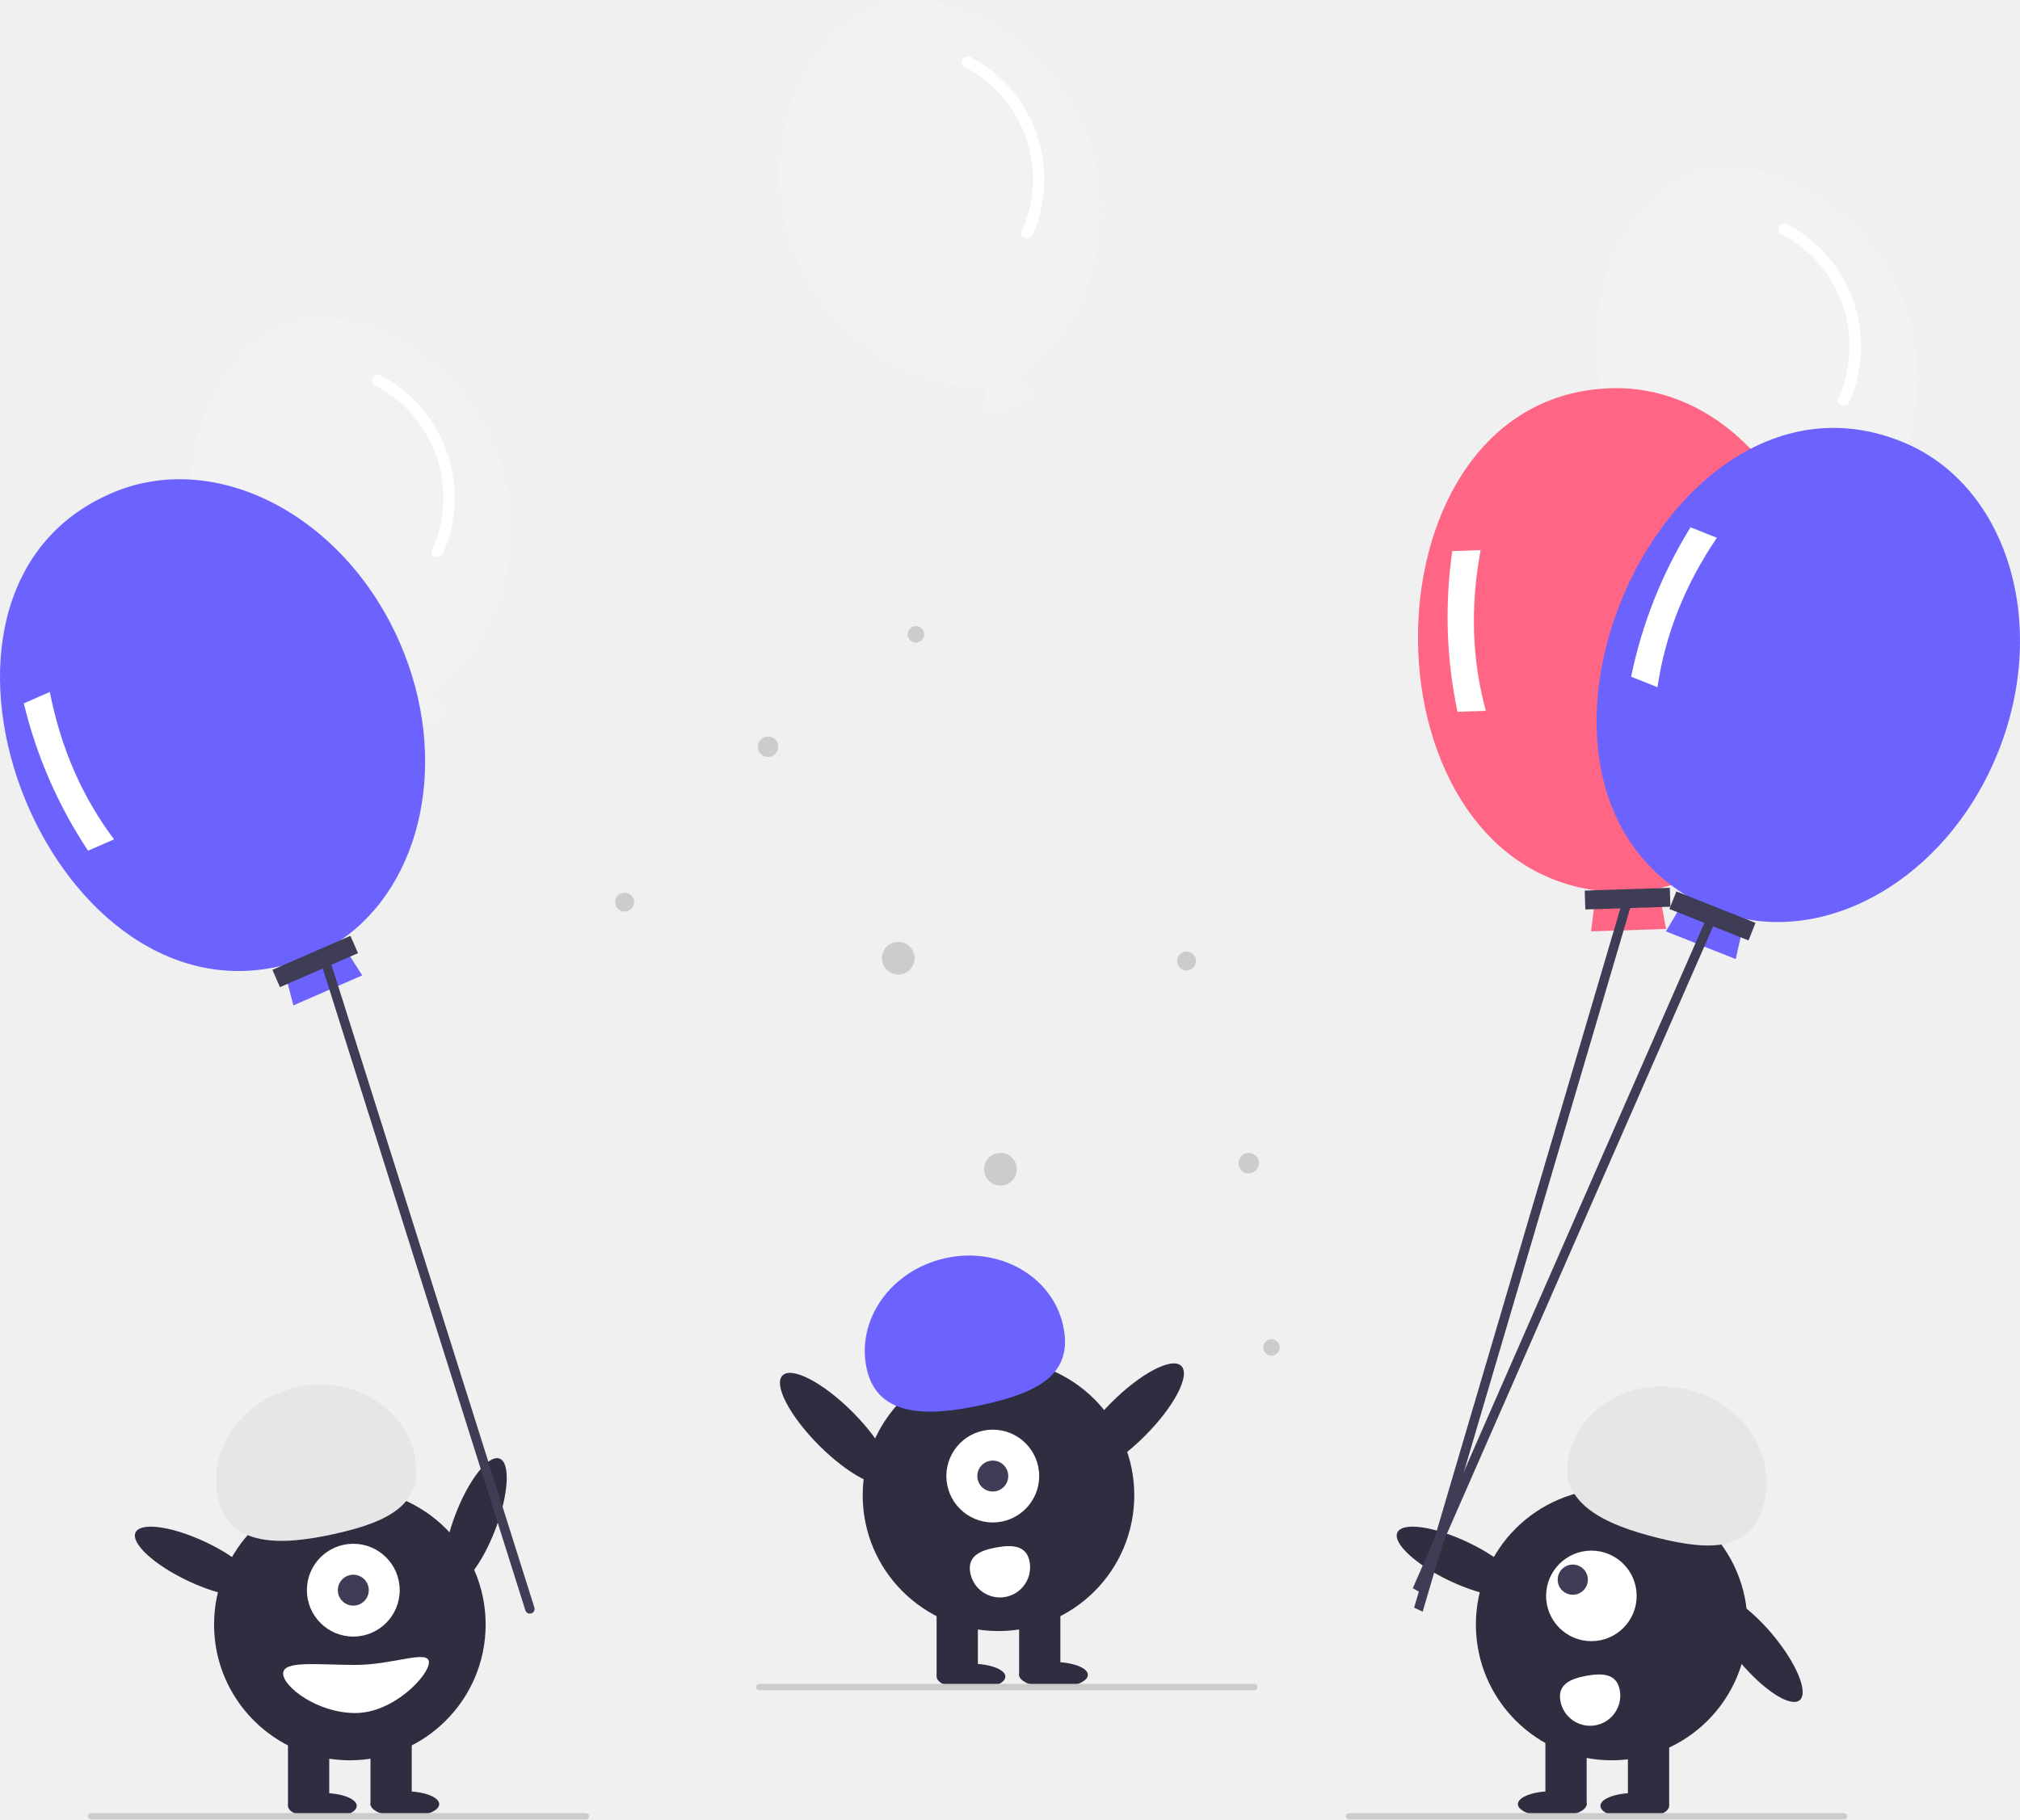
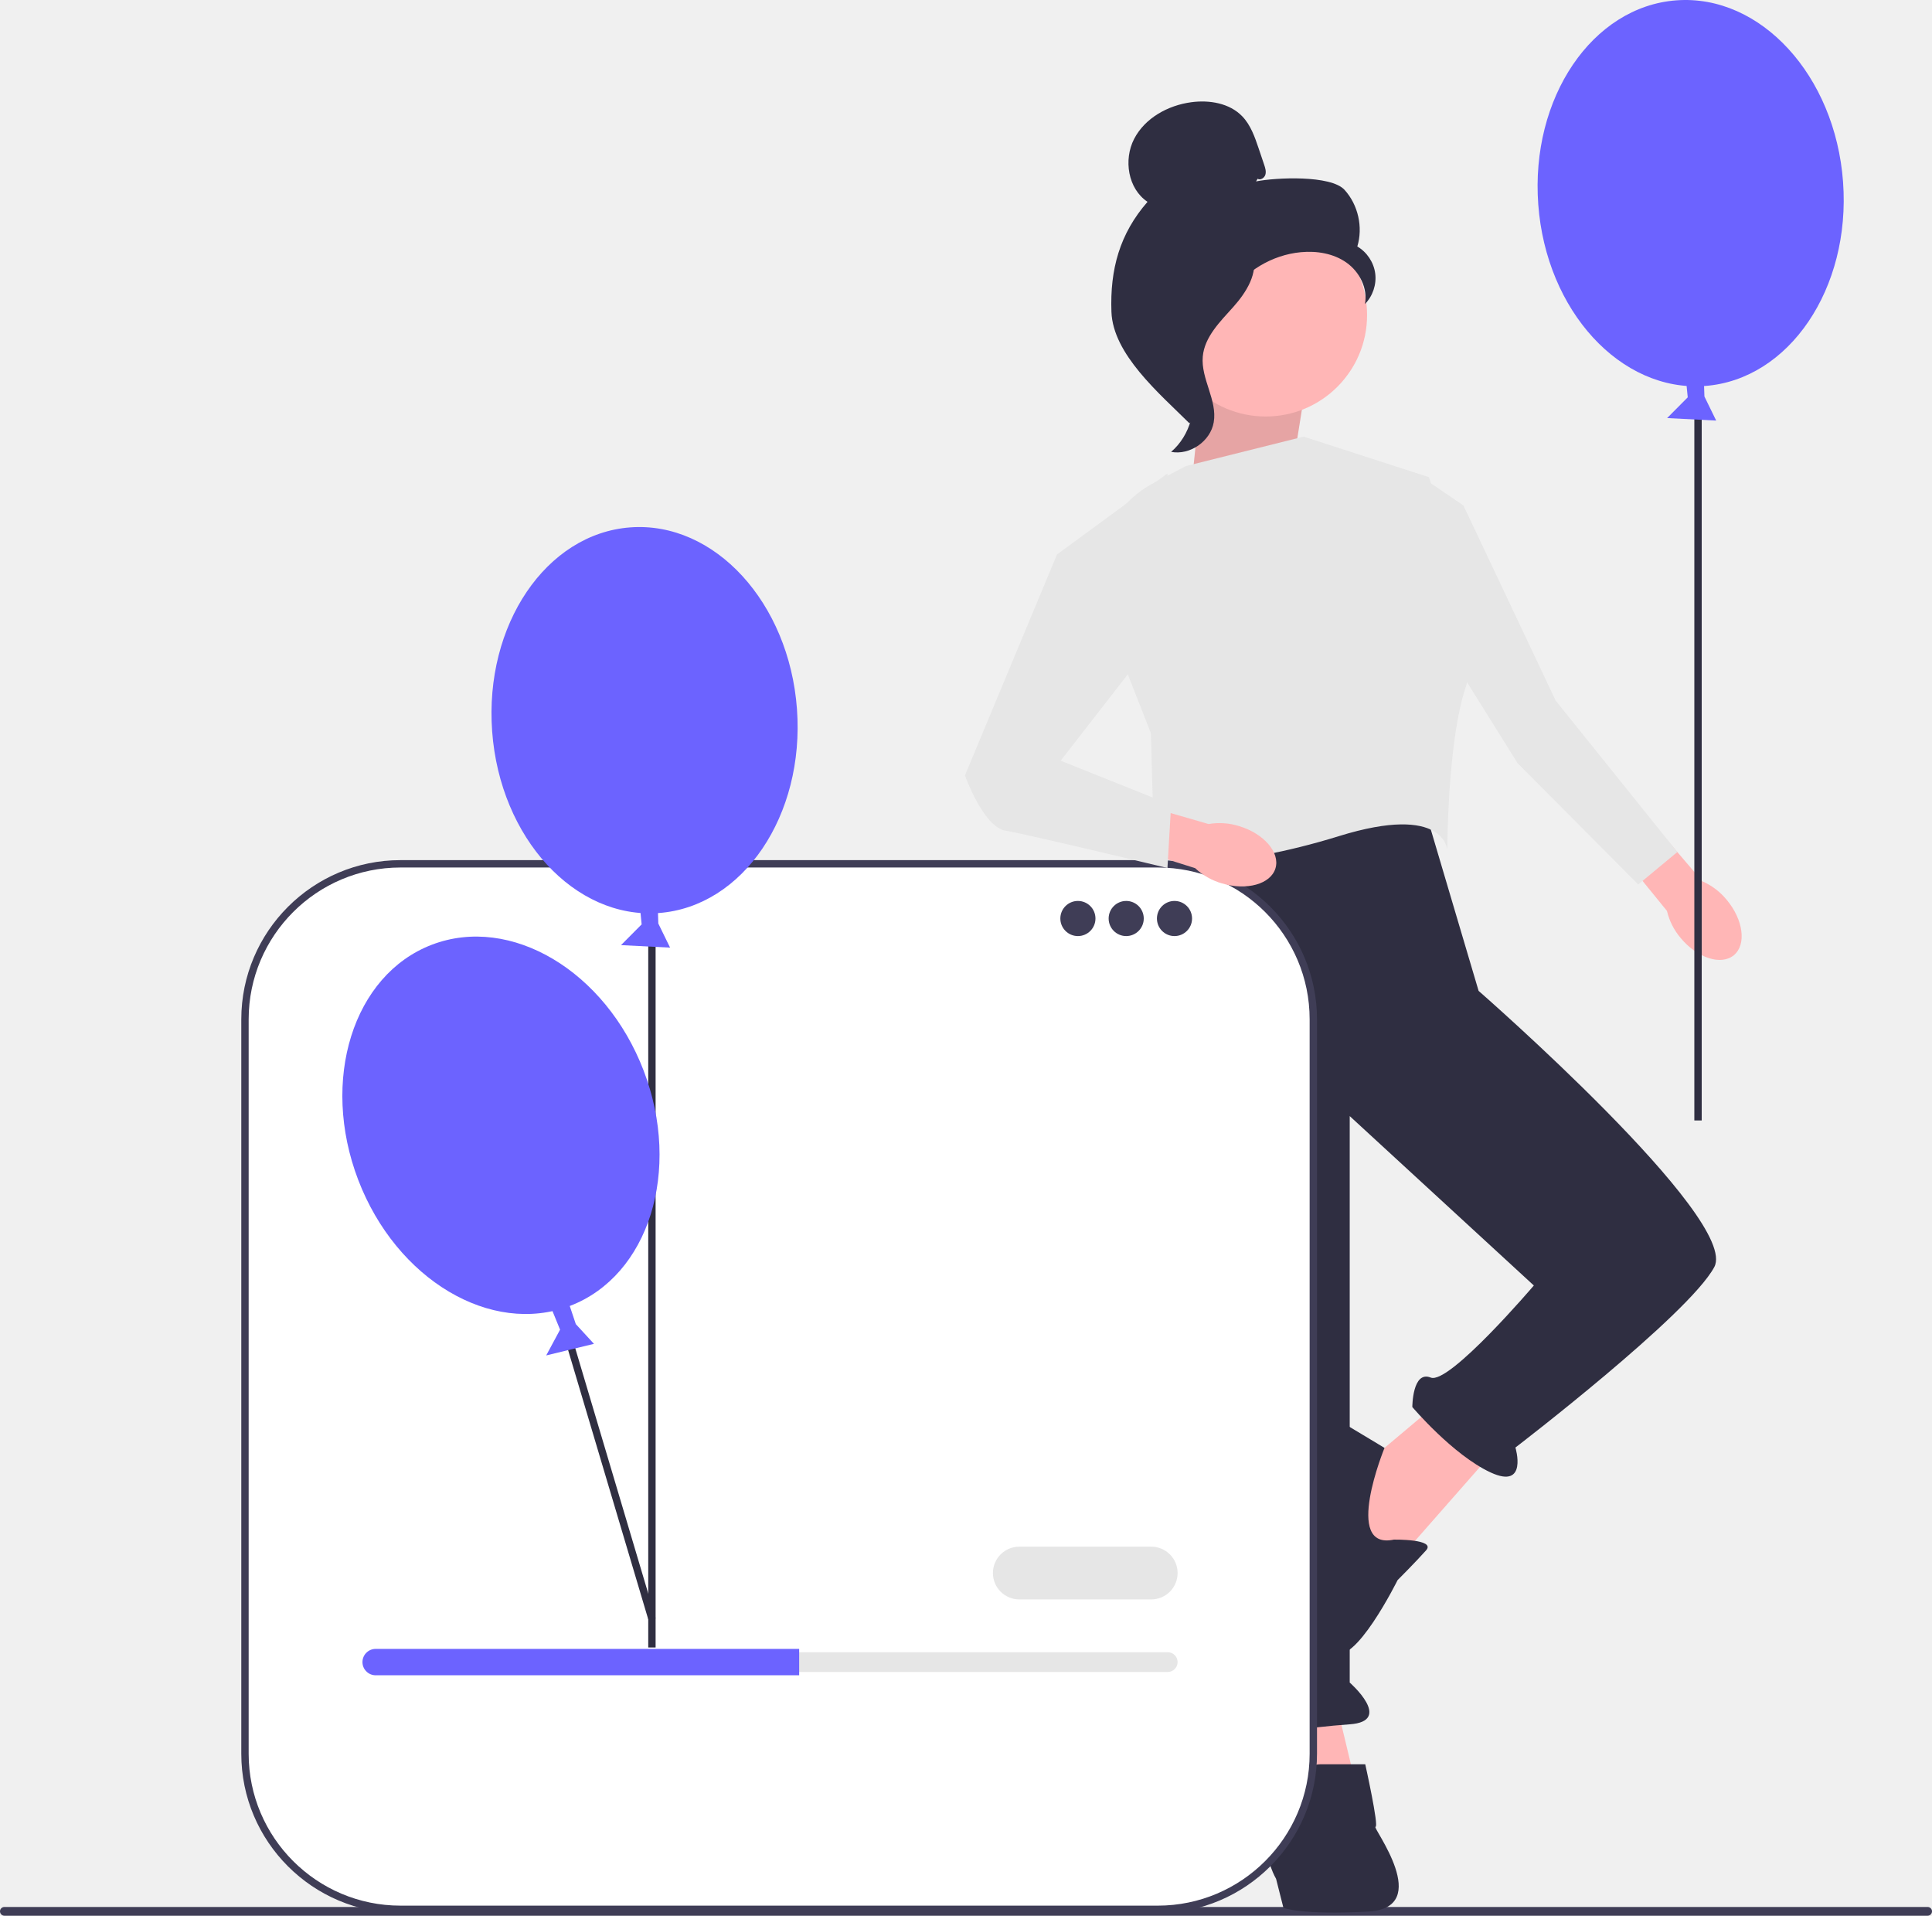
- <svg xmlns="http://www.w3.org/2000/svg" id="b799fbe1-7cb7-4635-8884-b814a9e7e215" data-name="Layer 1" width="640.657" height="577.179" viewBox="0 0 640.657 577.179">
-   <path d="M438.404,307.821c-11.016-32.93-45.035-51.231-67.414-43.745s-38.538,42.574-27.522,75.504c10.197,30.48,41.094,48.077,62.349,44.937a2.411,2.411,0,0,0-.297.864l-.65,5.421a2.442,2.442,0,0,0,3.248,2.589l10.949-3.926a2.442,2.442,0,0,0,.863-4.063l-3.947-3.773a2.417,2.417,0,0,0-.462-.332C434.48,371.081,448.623,338.368,438.404,307.821Z" transform="translate(-279.6714 -161.4106)" fill="#f2f2f2" />
-   <path d="M398.524,283.594a40.17,40.17,0,0,1,18.177,52.252c-.947,2.157,2.537,3.291,3.478,1.148A43.923,43.923,0,0,0,400.556,280.546C398.49,279.451,396.443,282.491,398.524,283.594Z" transform="translate(-279.6714 -161.4106)" fill="#fff" />
-   <path d="M884.404,259.821c-11.016-32.93-45.035-51.231-67.414-43.745s-38.538,42.574-27.522,75.504c10.197,30.48,41.094,48.077,62.349,44.937a2.411,2.411,0,0,0-.297.864l-.65,5.421a2.442,2.442,0,0,0,3.248,2.589l10.949-3.926a2.442,2.442,0,0,0,.863-4.063l-3.947-3.773a2.417,2.417,0,0,0-.462-.332C880.48,323.081,894.623,290.368,884.404,259.821Z" transform="translate(-279.6714 -161.4106)" fill="#f2f2f2" />
-   <path d="M844.524,235.594a40.17,40.17,0,0,1,18.177,52.252c-.947,2.157,2.537,3.291,3.478,1.148A43.923,43.923,0,0,0,846.556,232.546C844.49,231.451,842.443,234.491,844.524,235.594Z" transform="translate(-279.6714 -161.4106)" fill="#fff" />
-   <path d="M625.404,206.821c-11.016-32.93-45.035-51.231-67.414-43.745s-38.538,42.574-27.522,75.504c10.197,30.48,41.094,48.077,62.349,44.937a2.411,2.411,0,0,0-.297.864l-.65,5.421a2.442,2.442,0,0,0,3.248,2.589l10.949-3.926a2.442,2.442,0,0,0,.863-4.063l-3.947-3.773a2.417,2.417,0,0,0-.462-.332C621.48,270.081,635.623,237.368,625.404,206.821Z" transform="translate(-279.6714 -161.4106)" fill="#f2f2f2" />
-   <path d="M585.524,182.594a40.17,40.17,0,0,1,18.177,52.252c-.947,2.157,2.537,3.291,3.478,1.148A43.923,43.923,0,0,0,587.556,179.546C585.49,178.451,583.443,181.491,585.524,182.594Z" transform="translate(-279.6714 -161.4106)" fill="#fff" />
-   <circle cx="290.482" cy="201.238" r="2.624" fill="#ccc" />
-   <circle cx="284.889" cy="303.957" r="5.185" fill="#ccc" />
-   <circle cx="198.093" cy="286.182" r="2.996" fill="#ccc" />
-   <circle cx="243.606" cy="236.88" r="3.244" fill="#ccc" />
-   <circle cx="403.25" cy="427.447" r="2.624" fill="#ccc" />
-   <circle cx="317.301" cy="370.922" r="5.185" fill="#ccc" />
-   <circle cx="376.339" cy="304.862" r="2.996" fill="#ccc" />
-   <circle cx="396.04" cy="369.002" r="3.244" fill="#ccc" />
-   <ellipse cx="836.635" cy="684.242" rx="6.76" ry="21.534" transform="translate(-523.772 535.2876) rotate(-39.93837)" fill="#2f2e41" />
-   <circle cx="511.156" cy="515.353" r="43.067" fill="#2f2e41" />
-   <rect x="516.301" y="549.153" width="13.084" height="23.442" fill="#2f2e41" />
-   <rect x="490.134" y="549.153" width="13.084" height="23.442" fill="#2f2e41" />
-   <ellipse cx="518.482" cy="572.867" rx="10.903" ry="4.089" fill="#2f2e41" />
-   <ellipse cx="492.315" cy="572.322" rx="10.903" ry="4.089" fill="#2f2e41" />
-   <path d="M777.305,622.627c3.846-15.487,20.821-24.601,37.915-20.356s27.834,20.24,23.989,35.727-16.604,15.537-33.698,11.292S773.459,638.114,777.305,622.627Z" transform="translate(-279.6714 -161.4106)" fill="#e6e6e6" />
-   <ellipse cx="742.32" cy="656.78" rx="6.76" ry="21.534" transform="translate(-448.8766 884.6265) rotate(-64.62574)" fill="#2f2e41" />
-   <circle cx="504.718" cy="506.266" r="14.359" fill="#fff" />
-   <circle cx="498.816" cy="501.119" r="4.786" fill="#3f3d56" />
-   <path d="M793.397,697.591a9.572,9.572,0,0,1-18.835,3.429h0l-.003-.018c-.942-5.202,3.08-7.043,8.283-7.985S792.455,692.389,793.397,697.591Z" transform="translate(-279.6714 -161.4106)" fill="#fff" />
-   <ellipse cx="430.438" cy="644.241" rx="21.534" ry="6.76" transform="translate(-604.694 654.8872) rotate(-69.08217)" fill="#2f2e41" />
-   <circle cx="110.959" cy="515.353" r="43.067" fill="#2f2e41" />
-   <rect x="91.334" y="549.153" width="13.084" height="23.442" fill="#2f2e41" />
-   <rect x="117.501" y="549.153" width="13.084" height="23.442" fill="#2f2e41" />
-   <ellipse cx="102.237" cy="572.867" rx="10.903" ry="4.089" fill="#2f2e41" />
-   <ellipse cx="128.404" cy="572.322" rx="10.903" ry="4.089" fill="#2f2e41" />
-   <circle cx="112.049" cy="504.45" r="14.719" fill="#fff" />
-   <circle cx="112.049" cy="504.45" r="4.906" fill="#3f3d56" />
-   <path d="M348.854,636.712c-3.477-15.574,7.639-31.31,24.829-35.149s33.944,5.675,37.422,21.249-7.915,21.318-25.105,25.156S352.331,652.286,348.854,636.712Z" transform="translate(-279.6714 -161.4106)" fill="#e6e6e6" />
-   <ellipse cx="342.122" cy="656.78" rx="6.76" ry="21.534" transform="translate(-677.5776 523.0371) rotate(-64.62574)" fill="#2f2e41" />
-   <path d="M369.476,692.3c0,4.215,10.853,12.539,22.897,12.539s23.335-11.867,23.335-16.082-11.292.818-23.335.818S369.476,688.085,369.476,692.3Z" transform="translate(-279.6714 -161.4106)" fill="#fff" />
-   <circle cx="316.678" cy="474.353" r="43.067" fill="#2f2e41" />
-   <rect x="297.053" y="508.153" width="13.084" height="23.442" fill="#2f2e41" />
-   <rect x="323.22" y="508.153" width="13.084" height="23.442" fill="#2f2e41" />
-   <ellipse cx="307.956" cy="531.867" rx="10.903" ry="4.089" fill="#2f2e41" />
-   <ellipse cx="334.123" cy="531.322" rx="10.903" ry="4.089" fill="#2f2e41" />
-   <path d="M554.573,595.712c-3.477-15.574,7.639-31.31,24.829-35.149s33.944,5.675,37.422,21.249-7.915,21.318-25.105,25.156S558.05,611.286,554.573,595.712Z" transform="translate(-279.6714 -161.4106)" fill="#6c63ff" />
-   <ellipse cx="637.453" cy="611.642" rx="23.892" ry="7.501" transform="translate(-525.455 468.8236) rotate(-45.0221)" fill="#2f2e41" />
-   <ellipse cx="544.748" cy="614.642" rx="7.501" ry="23.892" transform="translate(-554.717 403.4929) rotate(-44.9779)" fill="#2f2e41" />
-   <path d="M858.178,362.432c-1.43-44.16-31.675-79.016-67.555-77.855-79.853,2.366-81.803,148.801-4.707,159.32l-1.632,12.975,23.811-.771-2.468-12.843C836.64,436.404,859.474,402.468,858.178,362.432Z" transform="translate(-279.6714 -161.4106)" fill="#ff6584" />
-   <path d="M750.914,386.915l-8.995.291a146.494,146.494,0,0,1-1.65-50.973l8.995-.291Q744.28,362.567,750.914,386.915Z" transform="translate(-279.6714 -161.4106)" fill="#fff" />
-   <rect x="782.366" y="443.492" width="27" height="6" transform="translate(-293.7025 -135.4236) rotate(-1.85434)" fill="#3f3d56" />
-   <polygon points="451.208 511.273 448.491 510.001 515.303 283.429 518.02 284.702 451.208 511.273" fill="#3f3d56" />
-   <path d="M913.476,399.774c16.316-41.06,2.499-85.092-30.862-98.349-74.16-29.705-134.4,103.779-67.912,144.198l-6.676,11.245,22.139,8.798,2.863-12.76C864.201,459,898.683,436.999,913.476,399.774Z" transform="translate(-279.6714 -161.4106)" fill="#6c63ff" />
-   <path d="M805.355,379.406l-8.364-3.324a146.494,146.494,0,0,1,18.834-47.395l8.364,3.324Q808.991,354.434,805.355,379.406Z" transform="translate(-279.6714 -161.4106)" fill="#fff" />
-   <rect x="819.789" y="438.474" width="6" height="27" transform="translate(-180.7564 888.2823) rotate(-68.32812)" fill="#3f3d56" />
-   <polygon points="450.68 505.309 448.073 503.825 541.351 290.957 543.958 292.44 450.68 505.309" fill="#3f3d56" />
-   <path d="M406.464,365.285c-17.653-40.503-58.641-61.71-91.55-47.367-73.322,31.718-21.001,168.501,54.522,149.774l3.28,12.66,21.839-9.518-7.041-11.02C413.797,441.979,422.468,402.006,406.464,365.285Z" transform="translate(-279.6714 -161.4106)" fill="#6c63ff" />
-   <path d="M315.849,427.687l-8.25,3.596a146.494,146.494,0,0,1-20.377-46.752l8.25-3.596Q300.684,407.516,315.849,427.687Z" transform="translate(-279.6714 -161.4106)" fill="#fff" />
-   <rect x="366.14" y="463.426" width="27" height="6" transform="translate(-434.4103 29.11894) rotate(-23.54967)" fill="#3f3d56" />
-   <path d="M448.083,673.263h0a1.5,1.5,0,0,1-1.817-1.095L381.059,465.552l2.912-.722,65.207,206.616A1.5,1.5,0,0,1,448.083,673.263Z" transform="translate(-279.6714 -161.4106)" fill="#3f3d56" />
-   <path d="M465.51,738.589h-157a1,1,0,0,1,0-2h157a1,1,0,0,1,0,2Z" transform="translate(-279.6714 -161.4106)" fill="#ccc" />
-   <path d="M864.51,738.589h-157a1,1,0,0,1,0-2h157a1,1,0,0,1,0,2Z" transform="translate(-279.6714 -161.4106)" fill="#ccc" />
-   <path d="M677.51,697.589h-157a1,1,0,0,1,0-2h157a1,1,0,0,1,0,2Z" transform="translate(-279.6714 -161.4106)" fill="#ccc" />
-   <circle cx="314.866" cy="468.25" r="14.719" fill="#fff" />
-   <circle cx="314.866" cy="468.25" r="4.906" fill="#3f3d56" />
-   <path d="M606.222,656.883a9.572,9.572,0,0,1-18.835,3.429h0l-.003-.018c-.942-5.202,3.08-7.043,8.283-7.985S605.281,651.681,606.222,656.883Z" transform="translate(-279.6714 -161.4106)" fill="#fff" />
+ <svg xmlns="http://www.w3.org/2000/svg" id="uuid-06d7c60e-cec3-470e-a0f3-4466ec57a5b7" width="524.67" height="520.188" viewBox="0 0 524.67 520.188">
+   <path d="M524.67,518.998c0,.66-.53,1.19-1.19,1.19H1.19c-.66,0-1.19-.53-1.19-1.19s.53-1.19,1.19-1.19H523.48c.66,0,1.19,.53,1.19,1.19Z" fill="#3f3d56" />
+   <polygon points="362.542 461.059 368.542 486.059 350.542 491.059 346.542 464.059 362.542 461.059" fill="#ffb6b6" />
+   <polygon points="391.542 380.059 372.542 396.059 360.542 415.059 377.542 426.059 406.542 393.059 391.542 380.059" fill="#ffb6b6" />
+   <path d="M385.542,215.059l16,54s71,62,64,75c-7,13-54,49-54,49,0,0,3.488,11.512-6.756,6.756-10.244-4.756-21.244-17.756-21.244-17.756,0,0,0-10,5-8,5,2,28-25,28-25l-50-46v153.815s12,10.492,0,11.339c-12,.846-23,2.846-23,2.846,0,0-14-5-9-10l-15-82-11-100,8-52,69-12Z" fill="#2f2e41" />
+   <path d="M353.542,483.059s1-4,5-4h12.217s3.783,17,2.783,17,16,22-2,23c-18,1-23-1-23-1l-2-7.894s-3-5.106-2-9.106,9-18,9-18Z" fill="#2f2e41" />
+   <path d="M378.542,418.059s11.486-.181,8.743,2.909c-2.743,3.091-7.743,8.091-7.743,8.091,0,0-11.894,24-17.447,19.5-5.553-4.5-14.553-54.5-11.553-60.5s7-6,7-6l18.449,11.096s-11.449,27.904,2.551,24.904Z" fill="#2f2e41" />
+   <polygon points="350.542 130.059 354.542 105.059 327.542 94.059 323.542 132.059 350.542 130.059" fill="#ffb6b6" />
+   <polygon points="350.542 130.059 354.542 105.059 327.542 94.059 323.542 132.059 350.542 130.059" opacity=".1" />
+   <path d="M322.042,126.559l32-8,34,11s15,42,10,57c-5,15-5,44.299-5,44.299,0,0-.5-12.799-29.5-3.799-29,9-50,8-50,8l-1-36-12.562-31.977c-5.369-13.668,.418-29.186,13.426-35.999l8.636-4.524Z" fill="#e6e6e6" />
+   <g>
+     <path id="uuid-1b03a630-7e31-41b5-b302-96493ff31189" d="M468.936,244.361c4.515,5.41,5.384,12.124,1.941,14.997-3.443,2.873-9.894,.816-14.41-4.596-1.834-2.137-3.129-4.682-3.777-7.423l-18.842-23.162,9.178-7.428,19.281,22.565c2.581,1.128,4.854,2.859,6.629,5.046Z" fill="#ffb6b6" />
+     <polygon points="386.589 129.878 380.031 155.854 412.128 207.233 444.894 240.164 455.514 231.353 422.469 190.237 397.421 137.259 386.589 129.878" fill="#e6e6e6" />
+   </g>
+   <g>
+     <ellipse cx="459.129" cy="52.448" rx="41.5" ry="52.5" transform="translate(-2.61679 33.98) rotate(-4.22648)" fill="#6c63ff" />
+     <rect x="460.129" y="104.805" width="2" height="199.438" fill="#2f2e41" />
+     <polygon points="462.626 100.594 462.866 107.661 466.06 114.203 452.736 113.523 458.336 107.89 457.703 101.469 462.626 100.594" fill="#6c63ff" />
+   </g>
+   <g>
+     <circle cx="343.719" cy="85.562" r="27.534" fill="#ffb6b6" />
+     <path d="M341.521,48.545c.797,.465,1.864-.239,2.119-1.125s-.042-1.828-.337-2.702l-1.486-4.4c-1.054-3.121-2.172-6.35-4.454-8.726-3.444-3.585-8.918-4.497-13.845-3.836-6.327,.848-12.571,4.275-15.513,9.941-2.942,5.666-1.69,13.572,3.627,17.106-7.577,8.684-10.218,18.362-9.801,29.88,.417,11.517,12.968,22.117,21.153,30.23,1.828-1.108,3.49-6.301,2.484-8.187s.435-4.072-.81-5.809-2.286,1.029-1.028-.699c.794-1.09-2.305-3.598-1.125-4.251,5.71-3.156,7.609-10.273,11.195-15.723,4.325-6.574,11.728-11.025,19.562-11.764,4.316-.407,8.874,.33,12.411,2.835,3.537,2.505,5.827,6.983,5.007,11.239,2.124-2.157,3.182-5.318,2.783-8.319-.399-3.001-2.245-5.776-4.859-7.303,1.589-5.256,.228-11.302-3.461-15.37s-18.654-3.375-24.04-2.304" fill="#2f2e41" />
+     <path d="M340.685,68.641c-7.133,.77-12.284,6.949-16.633,12.656-2.507,3.289-5.133,6.921-5.07,11.056,.064,4.181,2.859,7.766,4.195,11.728,2.183,6.476,.055,14.181-5.142,18.618,5.136,.975,10.688-2.876,11.574-8.028,1.032-5.997-3.514-11.786-2.976-17.847,.474-5.34,4.683-9.45,8.26-13.443,3.578-3.993,6.938-9.291,5.292-14.394" fill="#2f2e41" />
+   </g>
+   <path d="M314.426,234.558H108.758c-23.323,0-42.23,18.907-42.23,42.23v199.433c0,23.323,18.907,42.23,42.23,42.23h205.669c23.323,0,42.23-18.907,42.23-42.23v-199.433c0-23.323-18.907-42.23-42.23-42.23Z" fill="#fff" />
+   <path d="M314.426,519.45H108.758c-23.837,0-43.23-19.393-43.23-43.229v-199.433c0-23.837,19.393-43.23,43.23-43.23h205.669c23.837,0,43.23,19.393,43.23,43.23v199.433c0,23.837-19.393,43.229-43.23,43.229ZM108.758,235.558c-22.734,0-41.23,18.496-41.23,41.23v199.433c0,22.734,18.496,41.229,41.23,41.229h205.669c22.734,0,41.23-18.495,41.23-41.229v-199.433c0-22.734-18.496-41.23-41.23-41.23H108.758Z" fill="#3f3d56" />
+   <circle cx="292.725" cy="249.408" r="4.769" fill="#3f3d56" />
+   <circle cx="305.84" cy="249.408" r="4.769" fill="#3f3d56" />
+   <circle cx="318.955" cy="249.408" r="4.769" fill="#3f3d56" />
+   <path d="M102.015,448.631c-1.482,0-2.687,1.205-2.687,2.687,0,.722,.279,1.391,.785,1.884,.511,.523,1.18,.803,1.901,.803h215.098c1.482,0,2.687-1.205,2.687-2.687,0-.722-.279-1.391-.785-1.884-.511-.523-1.18-.803-1.901-.803H102.015Z" fill="#e6e6e6" />
+   <path d="M217.03,447.735v7.165H102.015c-.985,0-1.881-.394-2.526-1.057-.663-.645-1.057-1.54-1.057-2.526,0-1.97,1.612-3.583,3.583-3.583h115.014Z" fill="#6c63ff" />
+   <path d="M312.636,434.301h-35.826c-3.951,0-7.165-3.213-7.165-7.165s3.214-7.165,7.165-7.165h35.826c3.951,0,7.165,3.213,7.165,7.165s-3.214,7.165-7.165,7.165Z" fill="#e6e6e6" />
+   <g>
+     <polyline points="178.044 439.422 153 355.274 151.083 355.844 176.039 439.696" fill="#2f2e41" />
+     <ellipse cx="175.042" cy="195.559" rx="41.5" ry="52.5" transform="translate(-13.93649 13.43225) rotate(-4.22648)" fill="#6c63ff" />
+     <rect x="176.042" y="247.916" width="2" height="199.438" fill="#2f2e41" />
+     <polygon points="154.126 352.836 156.371 359.541 161.298 364.901 148.333 368.049 152.095 361.052 149.657 355.078 154.126 352.836" fill="#6c63ff" />
+     <polygon points="178.54 243.705 178.78 250.772 181.973 257.314 168.649 256.634 174.25 251.001 173.617 244.579 178.54 243.705" fill="#6c63ff" />
+     <ellipse cx="136.042" cy="305.559" rx="41.5" ry="52.5" transform="translate(-100.1934 68.77521) rotate(-20.93384)" fill="#6c63ff" />
+   </g>
+   <path id="uuid-b40723c2-846b-43d4-8d7a-d7be28bdc184" d="M336.509,224.322c6.746,2.037,11.163,7.168,9.866,11.461-1.297,4.293-7.816,6.121-14.564,4.082-2.707-.777-5.188-2.191-7.236-4.124l-28.473-8.99,3.584-11.25,28.511,8.251c2.776-.476,5.626-.281,8.312,.571Z" fill="#ffb6b6" />
+   <path d="M287.042,150.559l30-22-1,42-28,36,30,12-1,17.134s-38-9.134-44-10.134-11-15-11-15l25-60Z" fill="#e6e6e6" />
</svg>
